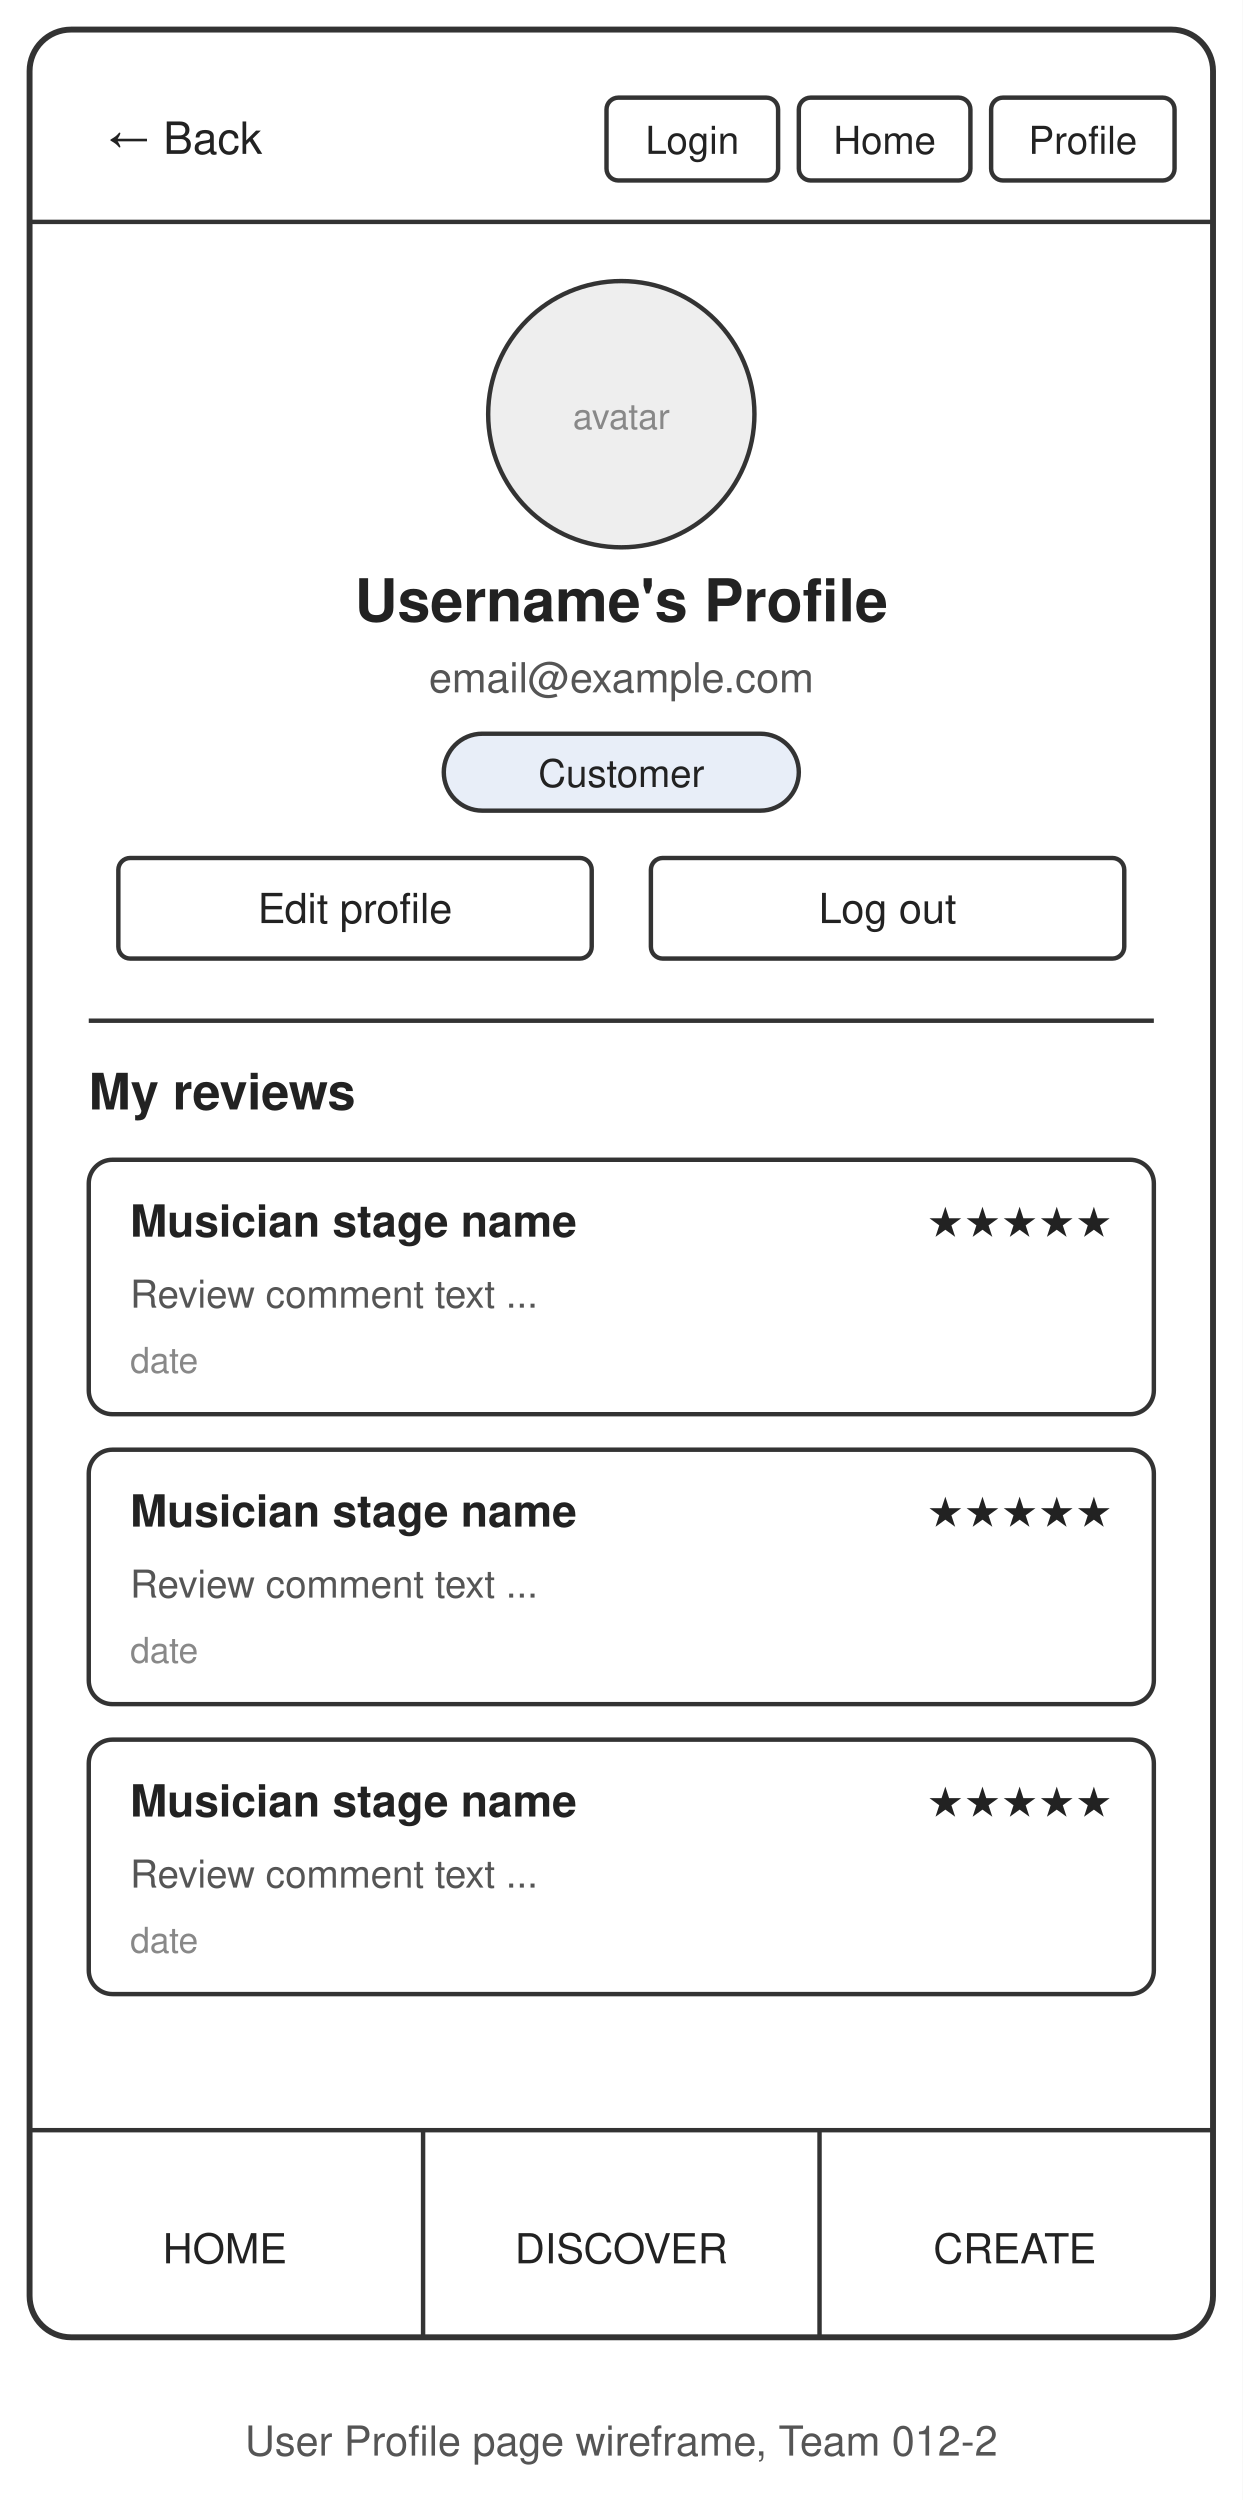
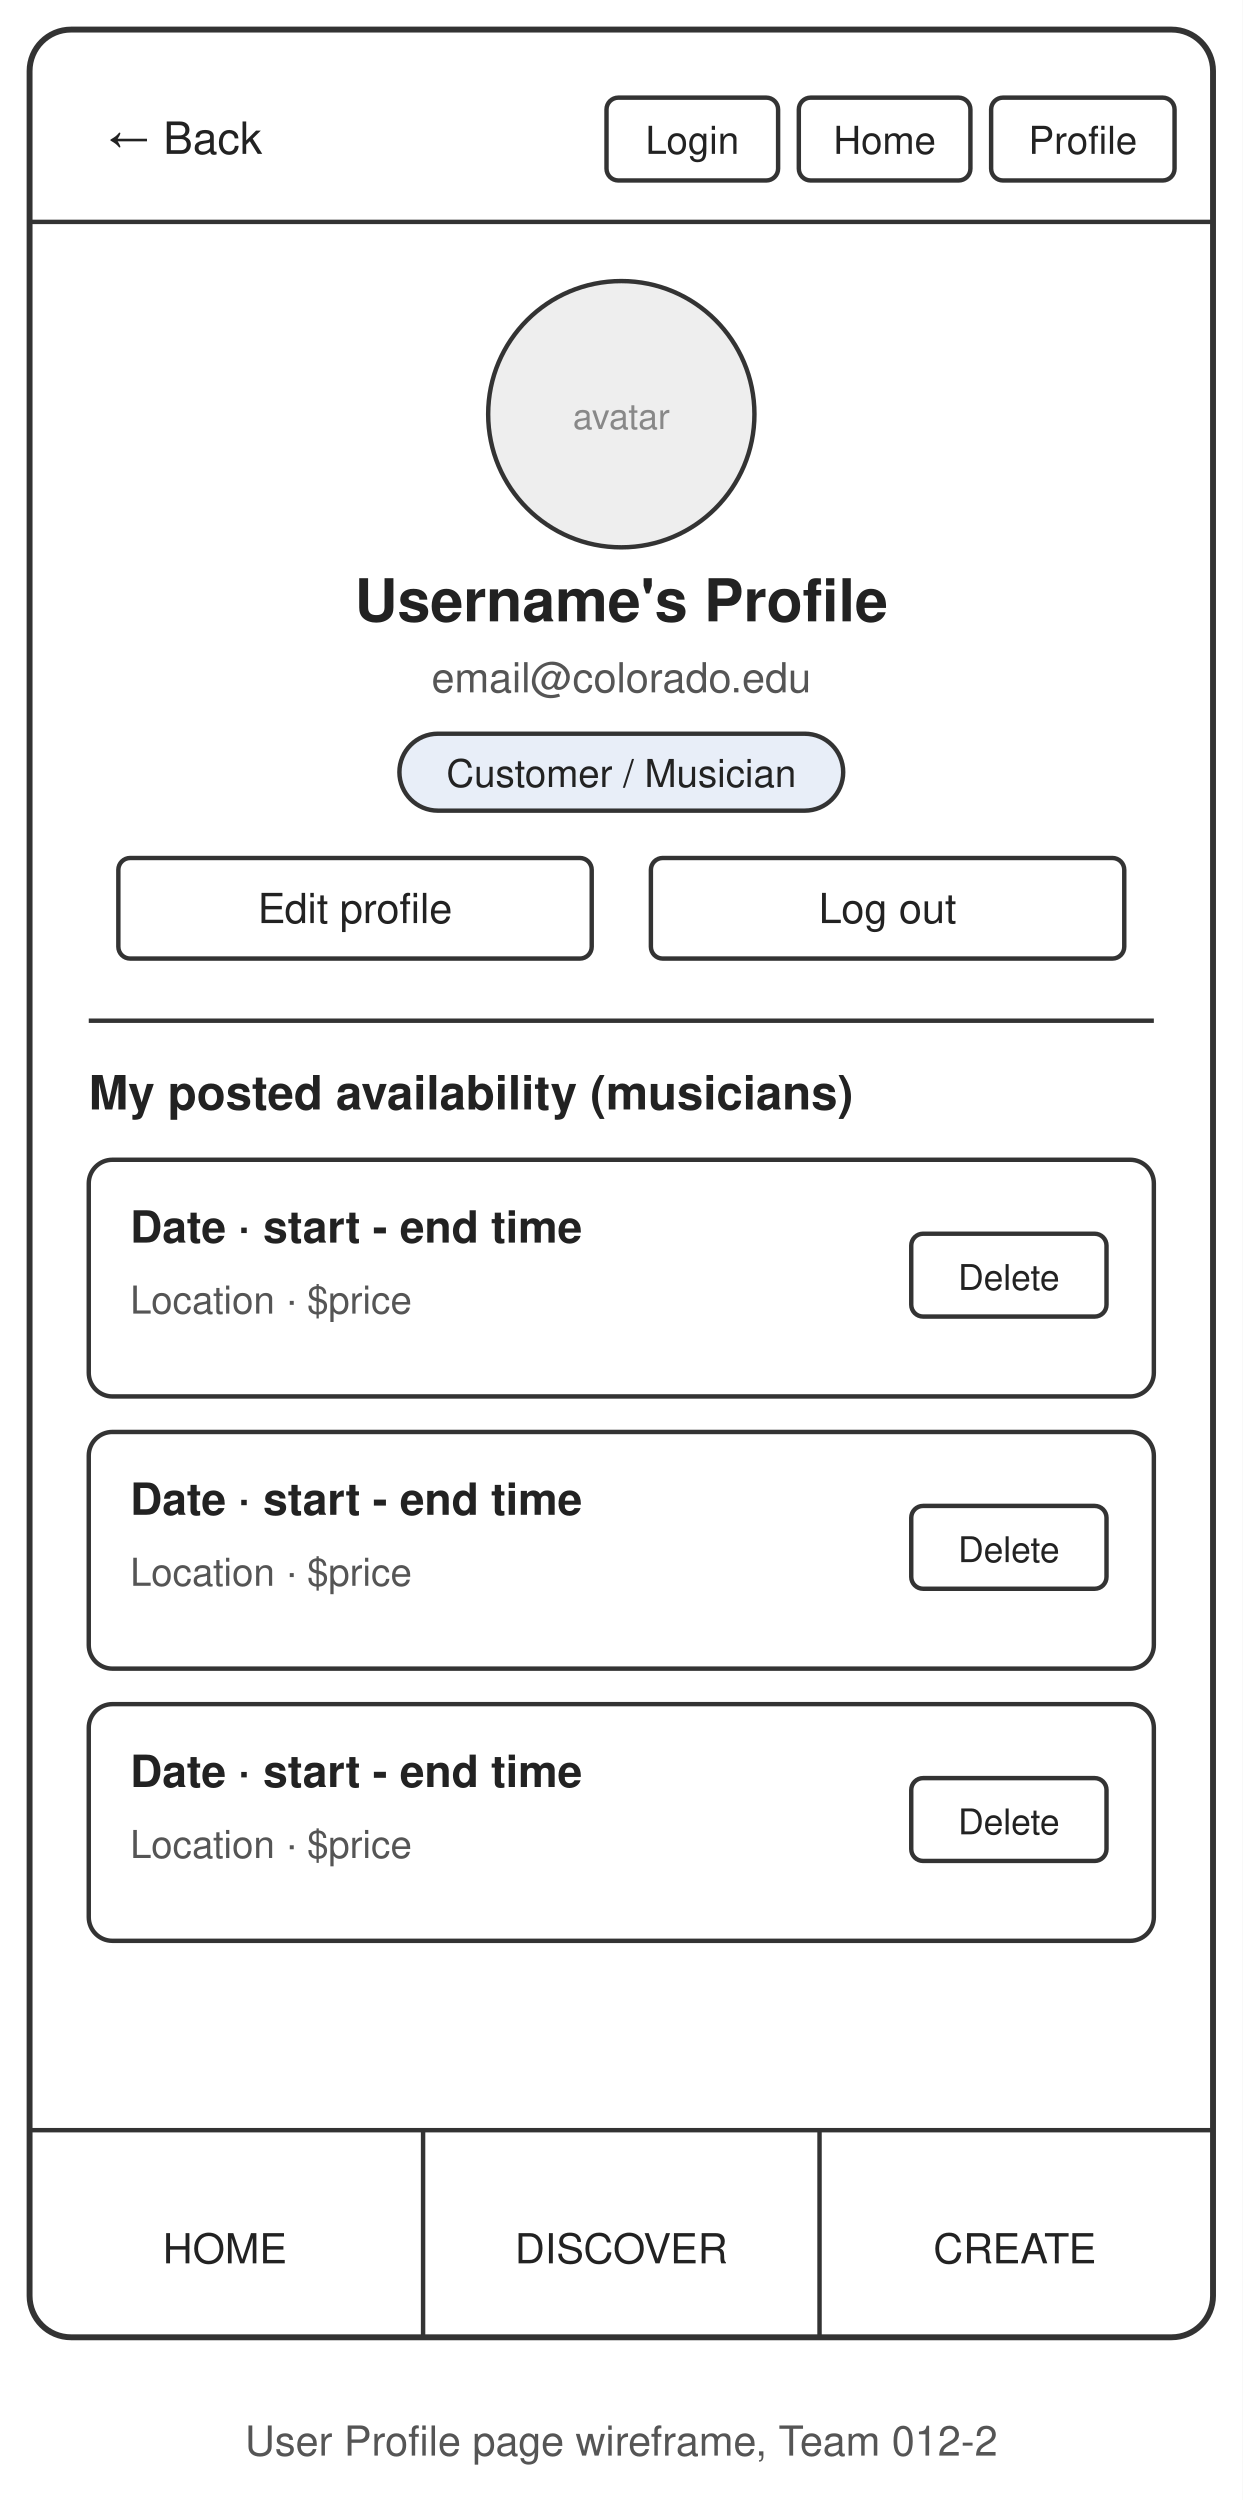
<svg xmlns="http://www.w3.org/2000/svg" width="420" height="845" viewBox="0 0 420 845">
  <rect width="420" height="845" fill="#fff" />
  <rect x="10" y="10" width="400" height="780" rx="14" fill="none" stroke="#333" stroke-width="2" />
  <text x="36" y="52" font-family="Helvetica, Arial, sans-serif" font-size="15" text-anchor="start" font-weight="normal" fill="#222">← Back</text>
  <rect x="205" y="33" width="58" height="28" rx="4" fill="none" stroke="#333" stroke-width="1.5" />
  <text x="234" y="52" font-family="Helvetica, Arial, sans-serif" font-size="13" text-anchor="middle" font-weight="normal" fill="#222">Login</text>
  <rect x="270" y="33" width="58" height="28" rx="4" fill="none" stroke="#333" stroke-width="1.5" />
  <text x="299" y="52" font-family="Helvetica, Arial, sans-serif" font-size="13" text-anchor="middle" font-weight="normal" fill="#222">Home</text>
  <rect x="335" y="33" width="62" height="28" rx="4" fill="none" stroke="#333" stroke-width="1.5" />
  <text x="366" y="52" font-family="Helvetica, Arial, sans-serif" font-size="13" text-anchor="middle" font-weight="normal" fill="#222">Profile</text>
  <line x1="10" y1="75" x2="410" y2="75" stroke="#333" stroke-width="1.5" />
  <line x1="10" y1="720" x2="410" y2="720" stroke="#333" stroke-width="1.5" />
  <line x1="143" y1="720" x2="143" y2="790" stroke="#333" stroke-width="1.5" />
  <line x1="277" y1="720" x2="277" y2="790" stroke="#333" stroke-width="1.5" />
  <text x="76" y="765" font-family="Helvetica, Arial, sans-serif" font-size="14" text-anchor="middle" font-weight="normal" fill="#222">HOME</text>
  <text x="210" y="765" font-family="Helvetica, Arial, sans-serif" font-size="14" text-anchor="middle" font-weight="normal" fill="#222">DISCOVER</text>
  <text x="343" y="765" font-family="Helvetica, Arial, sans-serif" font-size="14" text-anchor="middle" font-weight="normal" fill="#222">CREATE</text>
  <circle cx="210" cy="140" r="45" fill="#eee" stroke="#333" stroke-width="1.5" />
  <text x="210" y="145" font-family="Helvetica, Arial, sans-serif" font-size="12" text-anchor="middle" font-weight="normal" fill="#888">avatar</text>
  <text x="210" y="210" font-family="Helvetica, Arial, sans-serif" font-size="20" text-anchor="middle" font-weight="bold" fill="#222">Username's Profile</text>
-   <text x="210" y="234" font-family="Helvetica, Arial, sans-serif" font-size="14" text-anchor="middle" font-weight="normal" fill="#555">email@example.com</text>
-   <rect x="150" y="248" width="120" height="26" rx="13" fill="#e8eef8" stroke="#333" stroke-width="1.5" />
-   <text x="210" y="266" font-family="Helvetica, Arial, sans-serif" font-size="13" text-anchor="middle" font-weight="normal" fill="#222">Customer</text>
+   <text x="210" y="234" font-family="Helvetica, Arial, sans-serif" font-size="14" text-anchor="middle" font-weight="normal" fill="#555">email@colorado.edu</text>
+   <rect x="135" y="248" width="150" height="26" rx="13" fill="#e8eef8" stroke="#333" stroke-width="1.5" />
+   <text x="210" y="266" font-family="Helvetica, Arial, sans-serif" font-size="13" text-anchor="middle" font-weight="normal" fill="#222">Customer / Musician</text>
  <rect x="40" y="290" width="160" height="34" rx="4" fill="none" stroke="#333" stroke-width="1.5" />
  <text x="120" y="312" font-family="Helvetica, Arial, sans-serif" font-size="14" text-anchor="middle" font-weight="normal" fill="#222">Edit profile</text>
  <rect x="220" y="290" width="160" height="34" rx="4" fill="none" stroke="#333" stroke-width="1.5" />
  <text x="300" y="312" font-family="Helvetica, Arial, sans-serif" font-size="14" text-anchor="middle" font-weight="normal" fill="#222">Log out</text>
  <line x1="30" y1="345" x2="390" y2="345" stroke="#333" stroke-width="1.5" />
-   <text x="30" y="375" font-family="Helvetica, Arial, sans-serif" font-size="17" text-anchor="start" font-weight="bold" fill="#222">My reviews</text>
-   <rect x="30" y="392" width="360" height="86" rx="8" fill="none" stroke="#333" stroke-width="1.5" />
-   <text x="44" y="418" font-family="Helvetica, Arial, sans-serif" font-size="15" text-anchor="start" font-weight="bold" fill="#222">Musician stage name</text>
-   <text x="376" y="418" font-family="Helvetica, Arial, sans-serif" font-size="14" text-anchor="end" font-weight="normal" fill="#222">★★★★★</text>
-   <text x="44" y="442" font-family="Helvetica, Arial, sans-serif" font-size="13" text-anchor="start" font-weight="normal" fill="#555">Review comment text ...</text>
-   <text x="44" y="464" font-family="Helvetica, Arial, sans-serif" font-size="12" text-anchor="start" font-weight="normal" fill="#888">date</text>
-   <rect x="30" y="490" width="360" height="86" rx="8" fill="none" stroke="#333" stroke-width="1.5" />
-   <text x="44" y="516" font-family="Helvetica, Arial, sans-serif" font-size="15" text-anchor="start" font-weight="bold" fill="#222">Musician stage name</text>
-   <text x="376" y="516" font-family="Helvetica, Arial, sans-serif" font-size="14" text-anchor="end" font-weight="normal" fill="#222">★★★★★</text>
-   <text x="44" y="540" font-family="Helvetica, Arial, sans-serif" font-size="13" text-anchor="start" font-weight="normal" fill="#555">Review comment text ...</text>
-   <text x="44" y="562" font-family="Helvetica, Arial, sans-serif" font-size="12" text-anchor="start" font-weight="normal" fill="#888">date</text>
-   <rect x="30" y="588" width="360" height="86" rx="8" fill="none" stroke="#333" stroke-width="1.5" />
-   <text x="44" y="614" font-family="Helvetica, Arial, sans-serif" font-size="15" text-anchor="start" font-weight="bold" fill="#222">Musician stage name</text>
-   <text x="376" y="614" font-family="Helvetica, Arial, sans-serif" font-size="14" text-anchor="end" font-weight="normal" fill="#222">★★★★★</text>
-   <text x="44" y="638" font-family="Helvetica, Arial, sans-serif" font-size="13" text-anchor="start" font-weight="normal" fill="#555">Review comment text ...</text>
-   <text x="44" y="660" font-family="Helvetica, Arial, sans-serif" font-size="12" text-anchor="start" font-weight="normal" fill="#888">date</text>
+   <text x="30" y="375" font-family="Helvetica, Arial, sans-serif" font-size="16" text-anchor="start" font-weight="bold" fill="#222">My posted availability (musicians)</text>
+   <rect x="30" y="392" width="360" height="80" rx="8" fill="none" stroke="#333" stroke-width="1.5" />
+   <text x="44" y="420" font-family="Helvetica, Arial, sans-serif" font-size="15" text-anchor="start" font-weight="bold" fill="#222">Date · start - end time</text>
+   <text x="44" y="444" font-family="Helvetica, Arial, sans-serif" font-size="13" text-anchor="start" font-weight="normal" fill="#555">Location · $price</text>
+   <rect x="308" y="417" width="66" height="28" rx="4" fill="none" stroke="#333" stroke-width="1.5" />
+   <text x="341" y="436" font-family="Helvetica, Arial, sans-serif" font-size="12" text-anchor="middle" font-weight="normal" fill="#222">Delete</text>
+   <rect x="30" y="484" width="360" height="80" rx="8" fill="none" stroke="#333" stroke-width="1.5" />
+   <text x="44" y="512" font-family="Helvetica, Arial, sans-serif" font-size="15" text-anchor="start" font-weight="bold" fill="#222">Date · start - end time</text>
+   <text x="44" y="536" font-family="Helvetica, Arial, sans-serif" font-size="13" text-anchor="start" font-weight="normal" fill="#555">Location · $price</text>
+   <rect x="308" y="509" width="66" height="28" rx="4" fill="none" stroke="#333" stroke-width="1.5" />
+   <text x="341" y="528" font-family="Helvetica, Arial, sans-serif" font-size="12" text-anchor="middle" font-weight="normal" fill="#222">Delete</text>
+   <rect x="30" y="576" width="360" height="80" rx="8" fill="none" stroke="#333" stroke-width="1.5" />
+   <text x="44" y="604" font-family="Helvetica, Arial, sans-serif" font-size="15" text-anchor="start" font-weight="bold" fill="#222">Date · start - end time</text>
+   <text x="44" y="628" font-family="Helvetica, Arial, sans-serif" font-size="13" text-anchor="start" font-weight="normal" fill="#555">Location · $price</text>
+   <rect x="308" y="601" width="66" height="28" rx="4" fill="none" stroke="#333" stroke-width="1.5" />
+   <text x="341" y="620" font-family="Helvetica, Arial, sans-serif" font-size="12" text-anchor="middle" font-weight="normal" fill="#222">Delete</text>
  <text x="210.0" y="830" font-family="Helvetica, Arial, sans-serif" font-size="14" text-anchor="middle" font-weight="normal" fill="#555">User Profile page wireframe, Team 012-2</text>
</svg>
